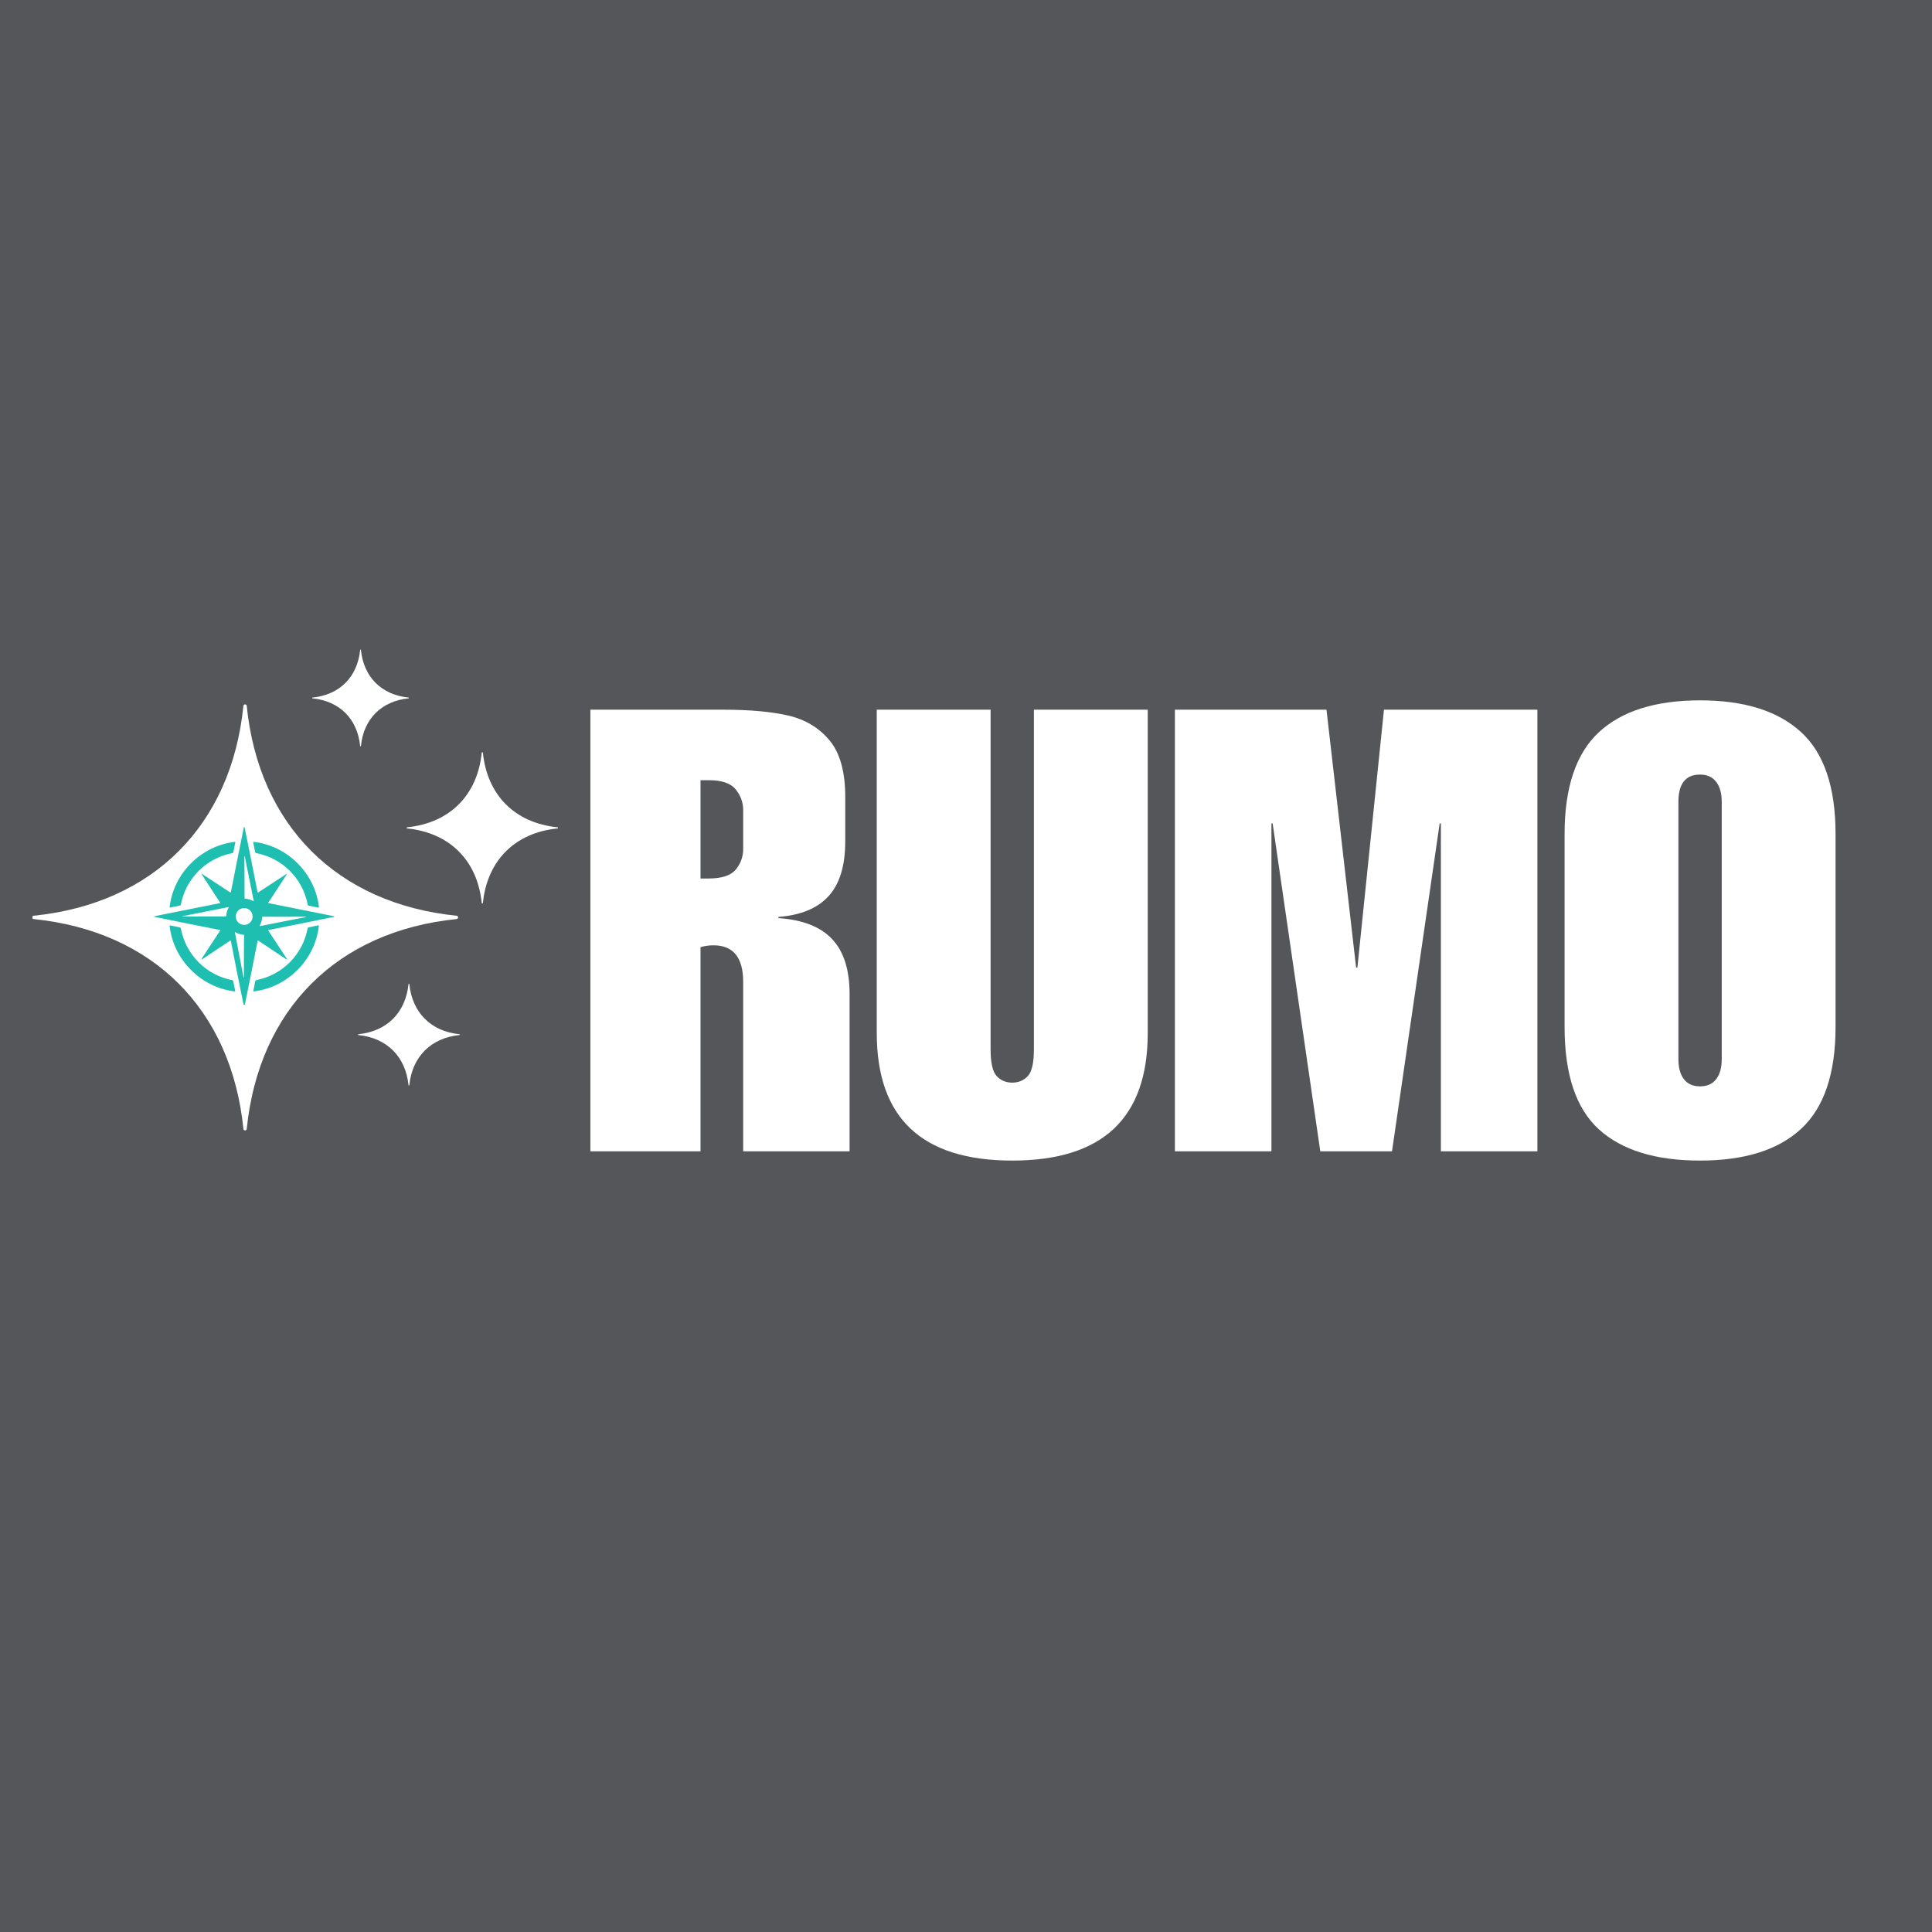
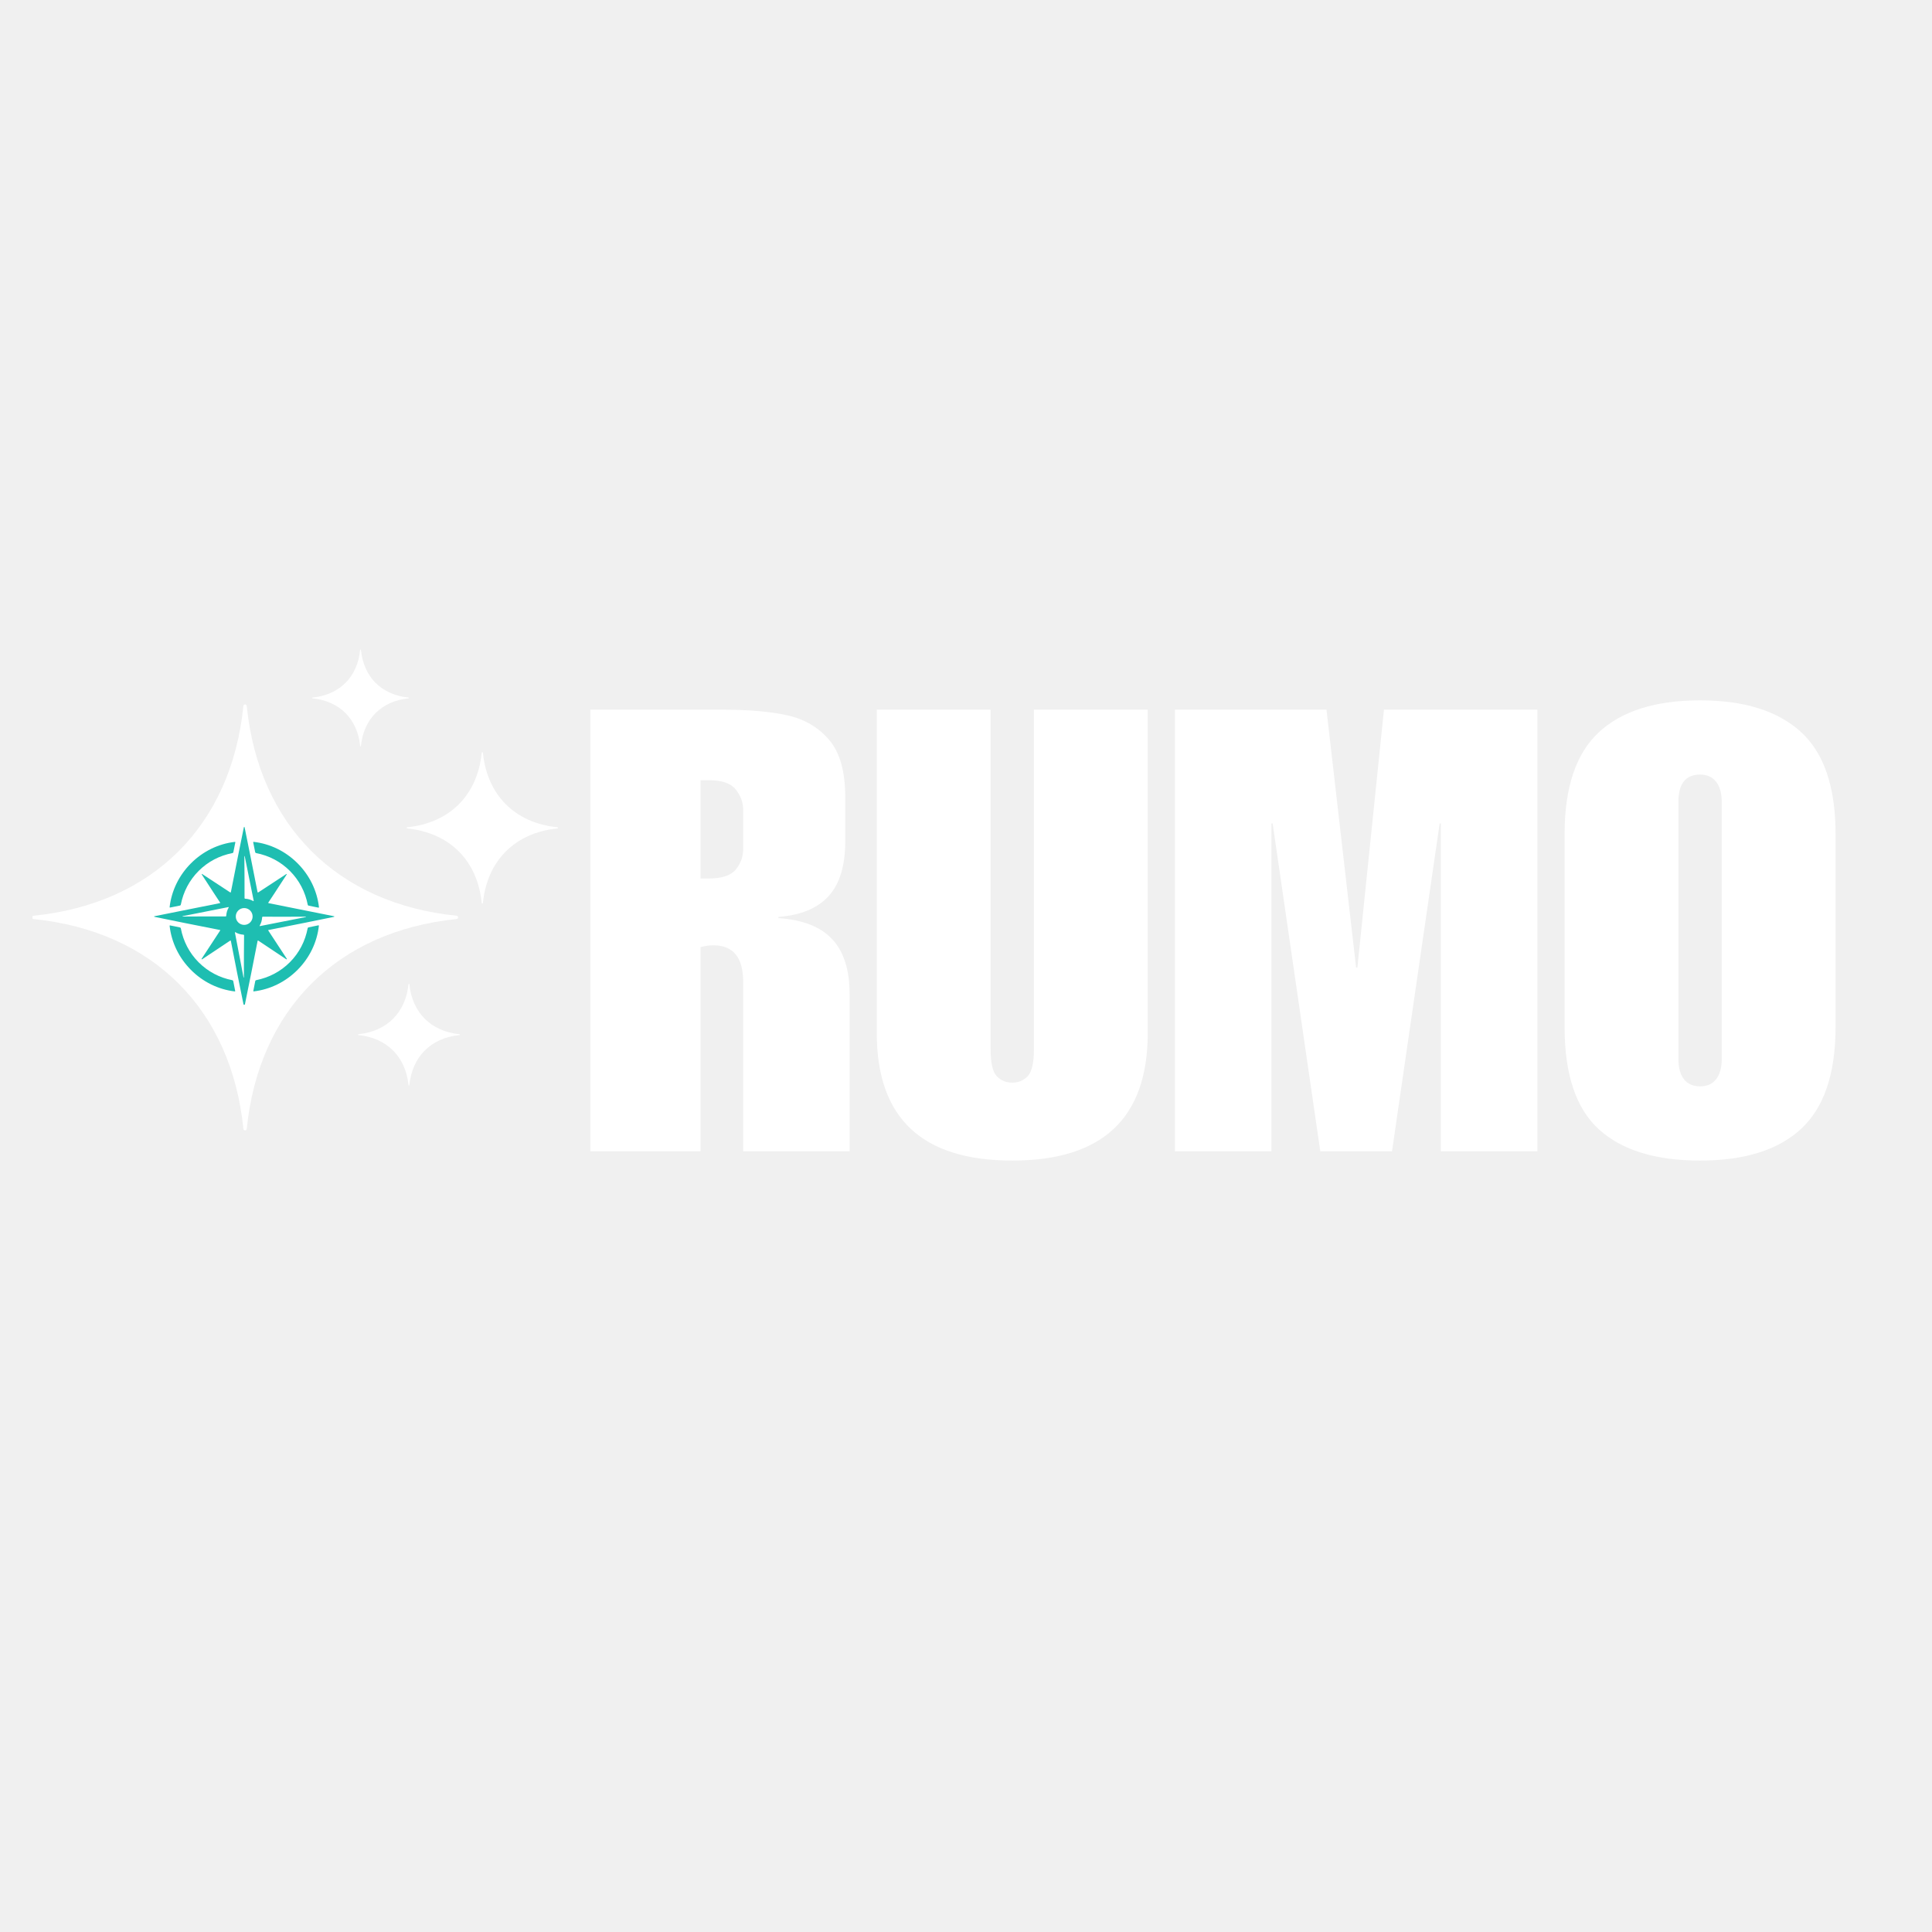
<svg xmlns="http://www.w3.org/2000/svg" width="500" zoomAndPan="magnify" viewBox="0 0 375 375" height="500" preserveAspectRatio="xMidYMid meet" version="1.0">
  <defs>
    <g />
-     <clipPath id="79efa302d2">
+     <clipPath id="1d4b5f7a35">
      <path d="M 6.301 136 L 89 136 L 89 219.742 L 6.301 219.742 Z M 6.301 136 " clip-rule="nonzero" />
    </clipPath>
-     <clipPath id="00efeb627f">
+     <clipPath id="8177e76742">
      <path d="M 78 146 L 108.301 146 L 108.301 176 L 78 176 Z M 78 146 " clip-rule="nonzero" />
    </clipPath>
-     <clipPath id="746660afb9">
+     <clipPath id="44d250b7b5">
      <path d="M 29.906 160.5 L 65 160.5 L 65 195 L 29.906 195 Z M 29.906 160.5 " clip-rule="nonzero" />
    </clipPath>
  </defs>
-   <rect x="-37.5" width="450" fill="#ffffff" y="-37.5" height="450" fill-opacity="1" />
-   <rect x="-37.5" width="450" fill="#55565a" y="-37.5" height="450" fill-opacity="1" />
-   <g clip-path="url(#79efa302d2)">
+   <g clip-path="url(#1d4b5f7a35)">
    <path fill="#ffffff" d="M 47.574 219.414 C 47.738 219.414 47.875 219.289 47.891 219.125 C 50.246 195.922 65.426 180.734 88.629 178.387 C 88.793 178.371 88.918 178.234 88.918 178.07 L 88.918 178.062 C 88.918 177.898 88.793 177.766 88.629 177.746 C 65.426 175.395 50.238 160.211 47.891 137.012 C 47.875 136.848 47.738 136.723 47.574 136.723 C 47.402 136.723 47.262 136.848 47.246 137.012 C 44.891 160.211 29.711 175.398 6.508 177.746 C 6.344 177.766 6.219 177.898 6.219 178.062 L 6.219 178.07 C 6.219 178.234 6.344 178.371 6.508 178.387 C 29.711 180.742 44.898 195.922 47.246 219.125 C 47.262 219.289 47.398 219.414 47.562 219.414 Z M 47.574 219.414 " fill-opacity="1" fill-rule="nonzero" />
  </g>
-   <g clip-path="url(#00efeb627f)">
+   <g clip-path="url(#8177e76742)">
    <path fill="#ffffff" d="M 93.617 175.371 C 93.676 175.371 93.727 175.324 93.73 175.27 C 94.566 167.027 99.957 161.637 108.199 160.801 C 108.254 160.797 108.301 160.746 108.301 160.688 C 108.301 160.633 108.254 160.578 108.199 160.574 C 99.957 159.742 94.566 154.348 93.73 146.105 C 93.727 146.051 93.676 146.004 93.617 146.004 C 93.562 146.004 93.512 146.051 93.504 146.105 C 92.672 154.348 87.277 159.742 79.039 160.574 C 78.98 160.578 78.934 160.633 78.934 160.688 C 78.934 160.746 78.98 160.797 79.039 160.801 C 87.277 161.637 92.672 167.027 93.504 175.27 C 93.512 175.324 93.562 175.371 93.617 175.371 Z M 93.617 175.371 " fill-opacity="1" fill-rule="nonzero" />
  </g>
  <path fill="#ffffff" d="M 69.98 144.871 C 70.02 144.871 70.047 144.844 70.055 144.801 C 70.586 139.535 74.043 136.082 79.309 135.547 C 79.348 135.547 79.379 135.512 79.379 135.473 C 79.379 135.434 79.348 135.406 79.309 135.398 C 74.043 134.867 70.586 131.414 70.055 126.145 C 70.055 126.105 70.02 126.078 69.98 126.078 C 69.941 126.078 69.914 126.105 69.906 126.145 C 69.375 131.414 65.922 134.867 60.652 135.398 C 60.613 135.398 60.582 135.434 60.582 135.473 C 60.582 135.512 60.613 135.543 60.652 135.547 C 65.922 136.082 69.375 139.535 69.906 144.801 C 69.906 144.844 69.941 144.871 69.98 144.871 Z M 69.98 144.871 " fill-opacity="1" fill-rule="nonzero" />
  <path fill="#ffffff" d="M 79.371 210.703 C 79.41 210.703 79.445 210.676 79.453 210.633 C 80.012 205.094 83.645 201.465 89.184 200.902 C 89.223 200.902 89.25 200.863 89.25 200.824 C 89.25 200.785 89.223 200.75 89.184 200.742 C 83.645 200.184 80.012 196.551 79.453 191.012 C 79.453 190.973 79.41 190.945 79.371 190.945 C 79.332 190.945 79.297 190.973 79.293 191.012 C 78.73 196.551 75.102 200.184 69.562 200.742 C 69.52 200.742 69.492 200.785 69.492 200.824 C 69.492 200.863 69.52 200.898 69.562 200.902 C 75.102 201.465 78.73 205.094 79.293 210.633 C 79.293 210.676 79.332 210.703 79.371 210.703 Z M 79.371 210.703 " fill-opacity="1" fill-rule="nonzero" />
  <g fill="#ffffff" fill-opacity="1">
    <g transform="translate(111.9527, 223.4699)">
      <g>
        <path d="M 52.109 -68.797 L 52.109 -60.156 C 52.109 -55.426 51.023 -51.879 48.859 -49.516 C 46.703 -47.16 43.461 -45.82 39.141 -45.5 L 39.141 -45.266 C 43.859 -44.941 47.336 -43.578 49.578 -41.172 C 51.828 -38.773 52.953 -35.219 52.953 -30.5 L 52.953 0 L 32.297 0 L 32.297 -32.891 C 32.297 -37.617 30.375 -39.984 26.531 -39.984 C 25.656 -39.984 24.816 -39.863 24.016 -39.625 L 24.016 0 L 2.641 0 L 2.641 -85.719 L 28.453 -85.719 C 33.578 -85.719 37.781 -85.336 41.062 -84.578 C 44.344 -83.816 47.004 -82.219 49.047 -79.781 C 51.086 -77.344 52.109 -73.68 52.109 -68.797 Z M 25.578 -52.953 C 28.141 -52.953 29.898 -53.531 30.859 -54.688 C 31.816 -55.844 32.297 -57.18 32.297 -58.703 L 32.297 -66.281 C 32.297 -67.719 31.816 -69.035 30.859 -70.234 C 29.898 -71.43 28.176 -72.031 25.688 -72.031 L 24.016 -72.031 L 24.016 -52.953 Z M 25.578 -52.953 " />
      </g>
    </g>
  </g>
  <g fill="#ffffff" fill-opacity="1">
    <g transform="translate(167.5398, 223.4699)">
      <g>
        <path d="M 24.734 -19.812 C 24.734 -17.164 25.133 -15.422 25.938 -14.578 C 26.738 -13.742 27.738 -13.328 28.938 -13.328 C 30.133 -13.328 31.133 -13.742 31.938 -14.578 C 32.738 -15.422 33.141 -17.164 33.141 -19.812 L 33.141 -85.719 L 55.234 -85.719 L 55.234 -22.938 C 55.234 -6.445 46.469 1.797 28.938 1.797 C 11.406 1.797 2.641 -6.445 2.641 -22.938 L 2.641 -85.719 L 24.734 -85.719 Z M 24.734 -19.812 " />
      </g>
    </g>
  </g>
  <g fill="#ffffff" fill-opacity="1">
    <g transform="translate(225.408, 223.4699)">
      <g>
        <path d="M 37.812 -35.656 L 38.062 -35.656 L 43.219 -85.719 L 73 -85.719 L 73 0 L 54.266 0 L 54.266 -63.641 L 54.031 -63.641 L 44.781 0 L 30.859 0 L 21.609 -63.641 L 21.375 -63.641 L 21.375 0 L 2.641 0 L 2.641 -85.719 L 32.062 -85.719 Z M 37.812 -35.656 " />
      </g>
    </g>
  </g>
  <g fill="#ffffff" fill-opacity="1">
    <g transform="translate(301.0449, 223.4699)">
      <g>
        <path d="M 28.938 -87.531 C 37.5 -87.531 44.02 -85.488 48.5 -81.406 C 52.988 -77.32 55.234 -70.719 55.234 -61.594 L 55.234 -24.125 C 55.234 -15.082 53.008 -8.5 48.562 -4.375 C 44.125 -0.258 37.582 1.797 28.938 1.797 C 20.289 1.797 13.742 -0.223 9.297 -4.266 C 4.859 -8.305 2.641 -14.926 2.641 -24.125 L 2.641 -61.594 C 2.641 -70.633 4.859 -77.219 9.297 -81.344 C 13.742 -85.469 20.289 -87.531 28.938 -87.531 Z M 24.734 -67.828 L 24.734 -17.891 C 24.734 -16.211 25.094 -14.91 25.812 -13.984 C 26.531 -13.066 27.57 -12.609 28.938 -12.609 C 30.289 -12.609 31.328 -13.066 32.047 -13.984 C 32.773 -14.91 33.141 -16.211 33.141 -17.891 L 33.141 -67.828 C 33.141 -69.516 32.773 -70.816 32.047 -71.734 C 31.328 -72.66 30.289 -73.125 28.938 -73.125 C 26.133 -73.125 24.734 -71.359 24.734 -67.828 Z M 24.734 -67.828 " />
      </g>
    </g>
  </g>
-   <g clip-path="url(#746660afb9)">
+   <g clip-path="url(#44d250b7b5)">
    <path fill="#1ebeb1" d="M 64.852 177.844 L 52.117 175.297 C 52.074 175.285 52.051 175.234 52.078 175.195 C 52.527 174.535 53.703 172.738 55.598 169.812 C 55.629 169.762 55.648 169.723 55.66 169.695 C 55.672 169.652 55.621 169.613 55.586 169.641 L 50.117 173.223 C 50.074 173.246 50.023 173.23 50.008 173.188 C 49.992 173.141 49.98 173.109 49.977 173.09 C 49.023 168.23 48.191 164.066 47.48 160.598 C 47.469 160.531 47.441 160.5 47.402 160.5 C 47.367 160.5 47.34 160.531 47.328 160.598 C 46.613 164.066 45.781 168.23 44.828 173.09 C 44.824 173.109 44.816 173.141 44.797 173.188 C 44.781 173.23 44.73 173.246 44.691 173.223 L 39.223 169.637 C 39.184 169.613 39.133 169.652 39.148 169.695 C 39.156 169.723 39.176 169.758 39.211 169.809 C 41.105 172.738 42.281 174.531 42.727 175.195 C 42.754 175.23 42.734 175.285 42.688 175.293 L 29.957 177.844 C 29.938 177.848 29.922 177.863 29.918 177.883 C 29.914 177.922 29.93 177.945 29.969 177.953 C 33.055 178.598 37.305 179.453 42.719 180.516 C 42.75 180.523 42.766 180.562 42.746 180.59 L 39.137 186.098 C 39.094 186.16 39.172 186.238 39.238 186.195 L 44.68 182.57 C 44.727 182.539 44.793 182.566 44.809 182.625 C 45.605 186.754 46.445 190.973 47.332 195.277 C 47.34 195.312 47.363 195.332 47.402 195.332 C 47.441 195.332 47.465 195.312 47.469 195.277 C 48.355 190.973 49.199 186.754 50 182.625 C 50.012 182.566 50.074 182.539 50.125 182.57 L 55.566 186.195 C 55.633 186.238 55.711 186.164 55.668 186.098 L 52.059 180.59 C 52.039 180.562 52.055 180.523 52.09 180.52 C 57.504 179.453 61.754 178.598 64.84 177.957 C 64.875 177.949 64.891 177.926 64.887 177.883 C 64.883 177.867 64.867 177.848 64.852 177.844 Z M 44.395 176.129 C 44.102 176.637 43.941 177.18 43.91 177.77 C 43.906 177.836 43.852 177.883 43.789 177.883 C 41.438 177.871 38.688 177.875 35.543 177.898 C 35.5 177.898 35.465 177.891 35.434 177.883 C 35.41 177.875 35.41 177.836 35.438 177.828 L 44.348 176.062 C 44.387 176.055 44.414 176.094 44.395 176.129 Z M 47.34 189.633 C 47.34 189.672 47.332 189.711 47.324 189.738 C 47.316 189.766 47.277 189.762 47.273 189.738 L 45.594 180.98 C 45.586 180.945 45.625 180.914 45.66 180.934 C 46.152 181.227 46.688 181.387 47.266 181.422 C 47.328 181.426 47.379 181.477 47.375 181.543 C 47.348 183.848 47.336 186.543 47.34 189.633 Z M 47.398 179.52 C 46.496 179.52 45.766 178.789 45.766 177.887 C 45.766 176.984 46.496 176.254 47.398 176.254 C 48.301 176.254 49.031 176.984 49.031 177.887 C 49.031 178.789 48.301 179.52 47.398 179.52 Z M 49.18 174.906 C 48.688 174.625 48.152 174.465 47.578 174.438 C 47.516 174.434 47.465 174.383 47.465 174.32 C 47.473 172.027 47.461 169.344 47.43 166.273 C 47.43 166.234 47.438 166.199 47.445 166.168 C 47.453 166.145 47.492 166.145 47.496 166.172 L 49.246 174.859 C 49.254 174.898 49.215 174.926 49.18 174.906 Z M 59.379 177.996 L 50.441 179.758 C 50.402 179.766 50.375 179.727 50.395 179.691 C 50.688 179.184 50.852 178.637 50.883 178.047 C 50.887 177.98 50.941 177.93 51.004 177.93 C 53.363 177.945 56.117 177.945 59.277 177.926 C 59.316 177.926 59.352 177.934 59.383 177.941 C 59.41 177.949 59.406 177.988 59.379 177.996 Z M 59.379 177.996 " fill-opacity="1" fill-rule="nonzero" />
  </g>
  <path fill="#1ebeb1" d="M 33.008 176.156 L 34.926 175.77 C 35.012 175.754 35.078 175.684 35.094 175.598 C 35.582 173.098 36.758 170.844 38.562 169.043 C 40.363 167.238 42.621 166.066 45.121 165.582 C 45.207 165.566 45.277 165.5 45.293 165.41 L 45.68 163.496 C 45.691 163.445 45.648 163.402 45.602 163.406 C 42.371 163.781 39.398 165.242 37.078 167.559 C 34.762 169.875 33.297 172.844 32.922 176.074 C 32.914 176.125 32.957 176.164 33.008 176.156 Z M 33.008 176.156 " fill-opacity="1" fill-rule="nonzero" />
  <path fill="#1ebeb1" d="M 49.703 165.578 C 52.207 166.066 54.465 167.238 56.27 169.047 C 58.074 170.852 59.25 173.109 59.734 175.617 C 59.75 175.703 59.82 175.77 59.906 175.789 L 61.824 176.176 C 61.875 176.184 61.918 176.141 61.914 176.094 C 61.539 172.859 60.074 169.883 57.754 167.562 C 55.434 165.242 52.461 163.777 49.227 163.402 C 49.18 163.395 49.137 163.438 49.145 163.488 L 49.531 165.406 C 49.551 165.496 49.617 165.562 49.703 165.578 Z M 49.703 165.578 " fill-opacity="1" fill-rule="nonzero" />
  <path fill="#1ebeb1" d="M 61.812 179.602 L 59.891 179.996 C 59.805 180.016 59.734 180.082 59.719 180.168 C 59.242 182.676 58.078 184.941 56.277 186.754 C 54.48 188.566 52.223 189.75 49.719 190.25 C 49.633 190.266 49.566 190.332 49.547 190.418 L 49.168 192.344 C 49.16 192.391 49.203 192.434 49.25 192.43 C 52.484 192.043 55.457 190.562 57.77 188.234 C 60.082 185.902 61.535 182.922 61.898 179.684 C 61.902 179.633 61.859 179.594 61.812 179.602 Z M 61.812 179.602 " fill-opacity="1" fill-rule="nonzero" />
  <path fill="#1ebeb1" d="M 45.574 192.438 C 45.621 192.445 45.664 192.398 45.652 192.352 L 45.273 190.43 C 45.258 190.344 45.188 190.273 45.102 190.258 C 42.598 189.766 40.344 188.582 38.543 186.77 C 36.742 184.957 35.574 182.695 35.098 180.188 C 35.082 180.102 35.016 180.031 34.926 180.016 L 33.008 179.621 C 32.957 179.613 32.914 179.652 32.922 179.703 C 33.285 182.938 34.742 185.918 37.055 188.25 C 39.367 190.578 42.34 192.051 45.574 192.438 Z M 45.574 192.438 " fill-opacity="1" fill-rule="nonzero" />
</svg>
